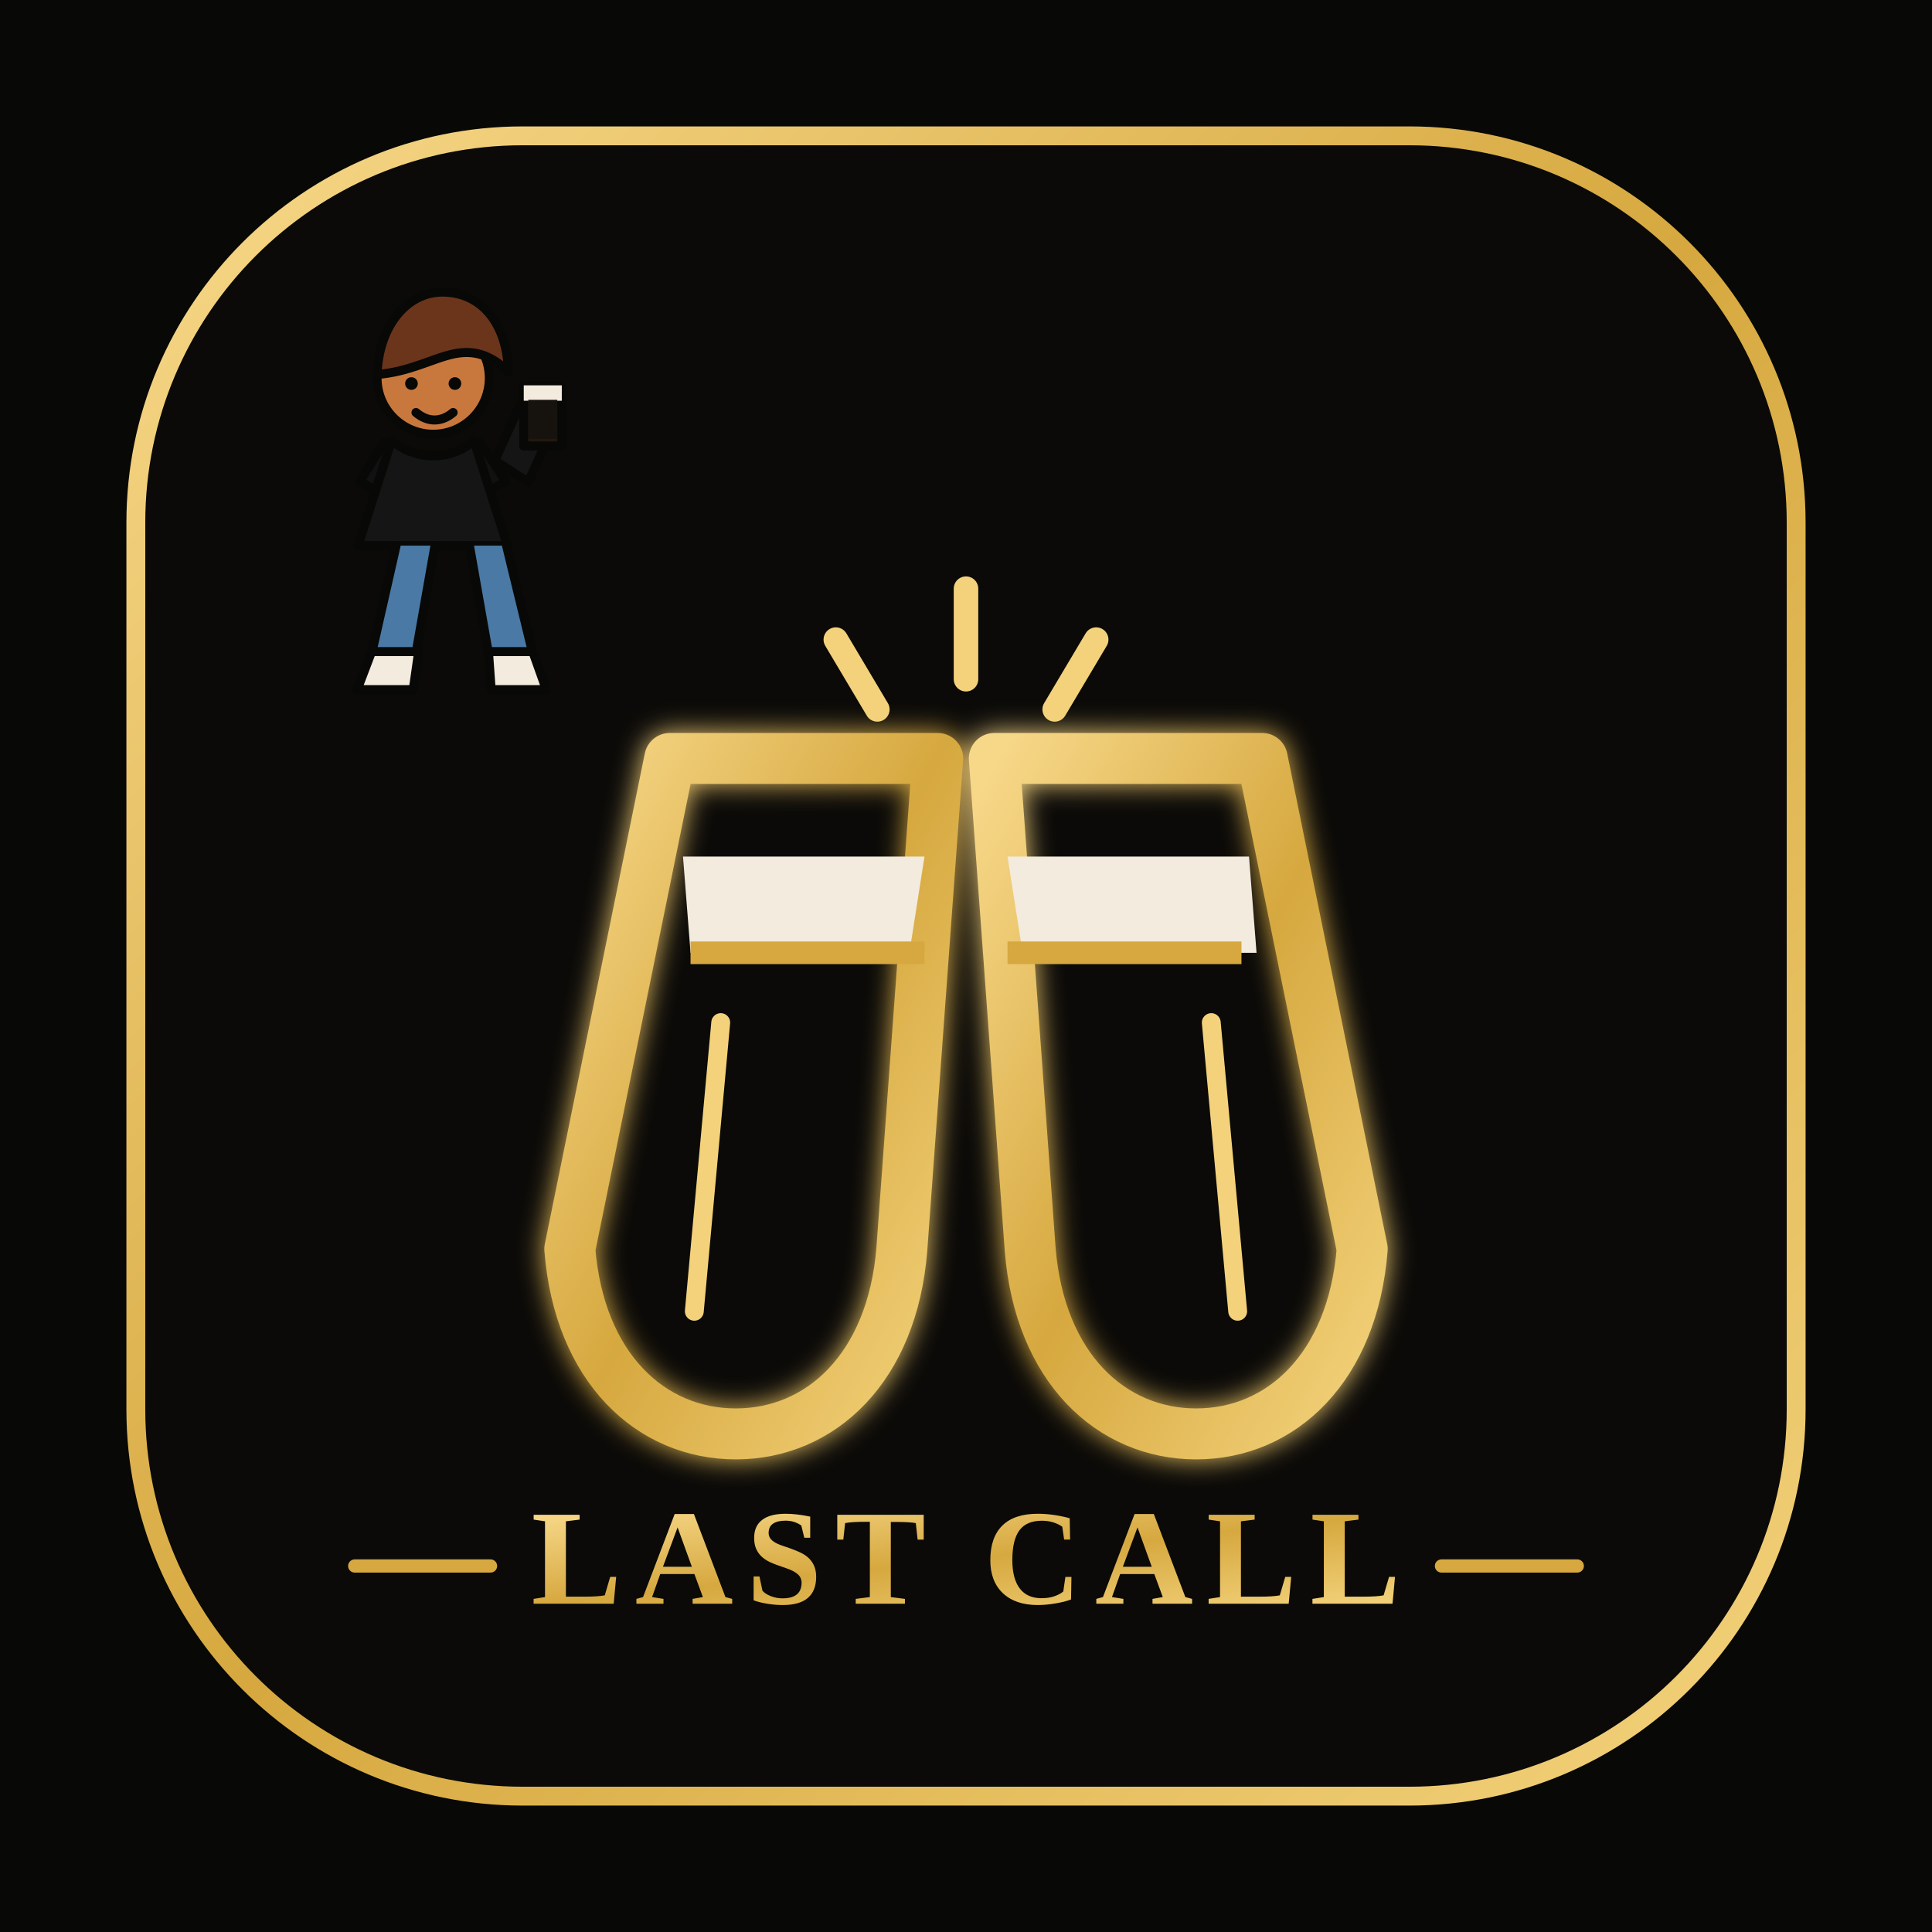
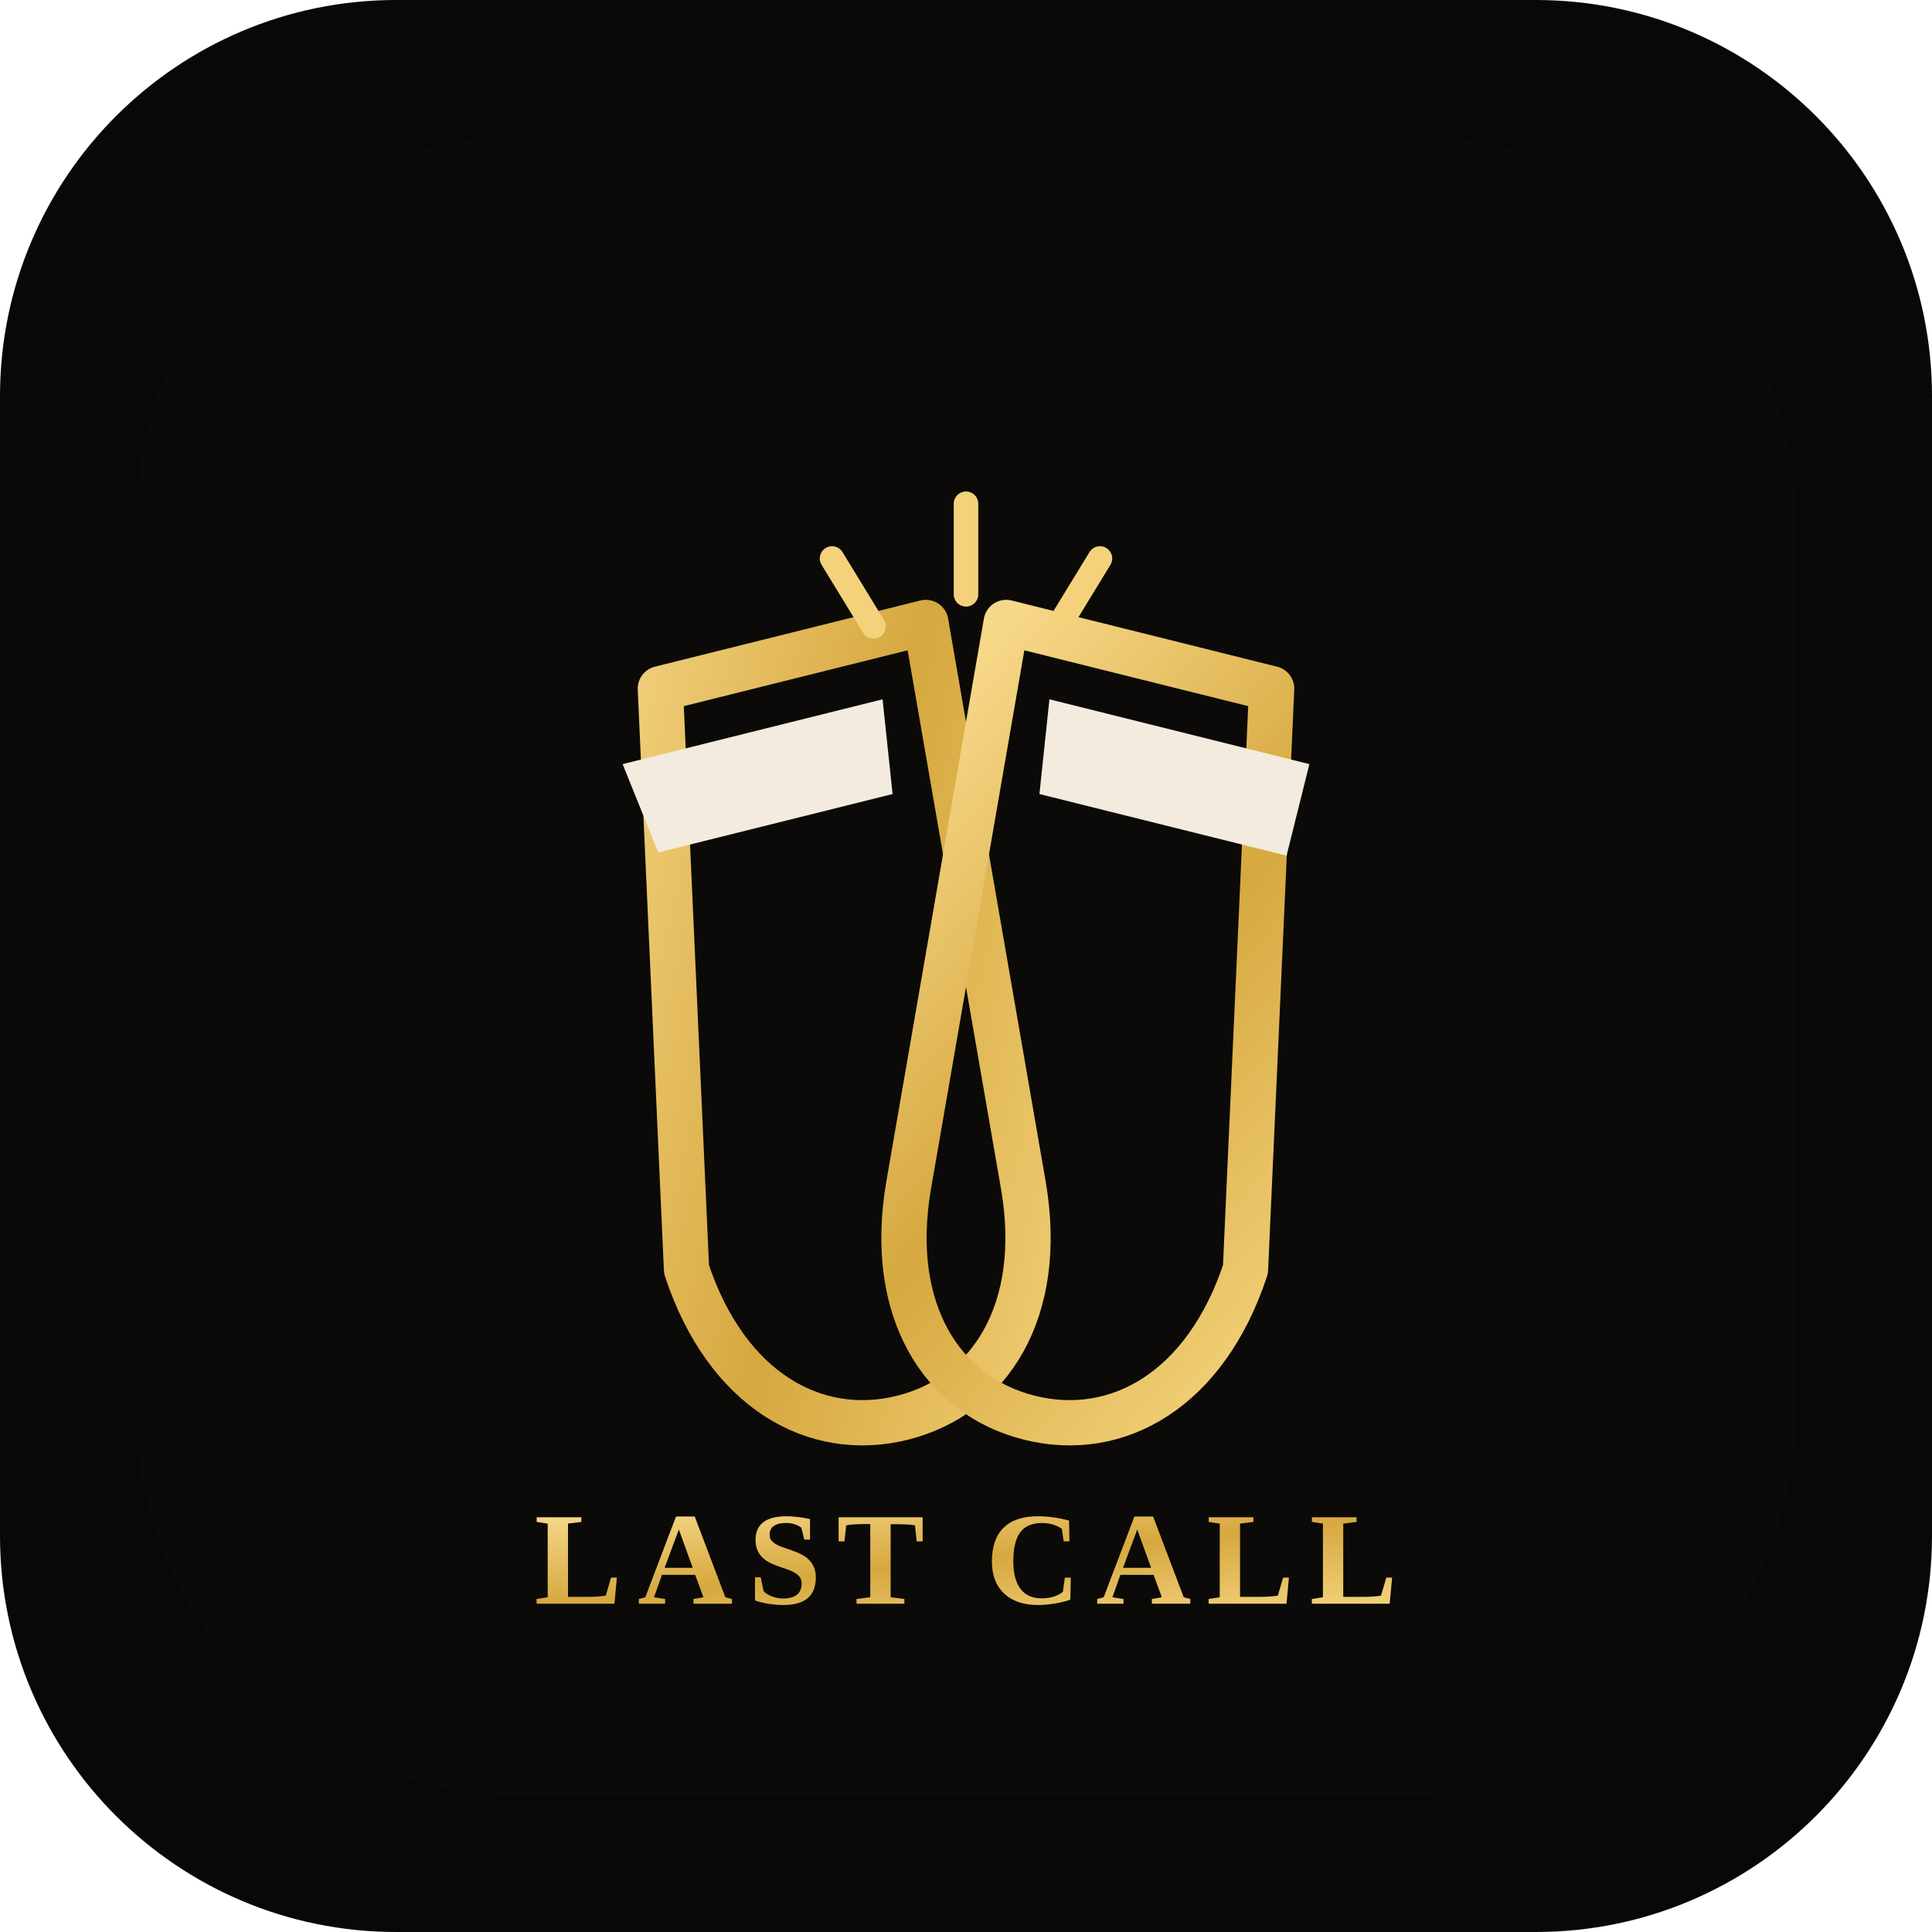
<svg xmlns="http://www.w3.org/2000/svg" width="1024" height="1024" viewBox="0 0 1024 1024">
  <defs>
    <linearGradient id="gold" x1="0" y1="0" x2="1" y2="1">
      <stop offset="0" stop-color="#F7D889" />
      <stop offset="0.5" stop-color="#D6A83F" />
      <stop offset="1" stop-color="#F3D27B" />
    </linearGradient>
-     <filter id="glow">
-       <feGaussianBlur stdDeviation="7" result="b" />
-       <feMerge>
-         <feMergeNode in="b" />
-         <feMergeNode in="SourceGraphic" />
-       </feMerge>
-     </filter>
  </defs>
-   <rect width="1024" height="1024" fill="#080806" />
-   <rect x="72" y="72" width="880" height="880" rx="205" fill="#0B0A08" stroke="url(#gold)" stroke-width="10" />
-   <g transform="translate(160 150) scale(.48)" stroke="#080806" stroke-width="10" stroke-linejoin="round" stroke-linecap="round">
-     <circle cx="145" cy="105" r="62" fill="#C9783D" />
-     <path d="M83 101c2-55 34-91 72-91 45 0 72 37 73 88-20-19-38-24-59-20-25 5-49 20-86 23z" fill="#6B351C" />
-     <circle cx="121" cy="111" r="7" fill="#080806" stroke="none" />
-     <circle cx="169" cy="111" r="7" fill="#080806" stroke="none" />
-     <path d="M126 143c13 11 28 11 41 0" fill="none" />
-     <path d="M91 176l-27 43 35 20 25-37M197 176l28 43-34 20-25-37" fill="#111111" />
-     <path d="M99 174c27 22 65 23 91 0l37 116H62z" fill="#151515" />
-     <path d="M104 290l-27 119 49 0 21-119M185 290l21 119 49 0-29-119" fill="#4A79A5" />
-     <path d="M77 407h52l-6 42H61zM206 407h49l15 42h-61z" fill="#F3EBDD" />
-     <path d="M213 196l30-66 42 12-35 78z" fill="#151515" />
-     <path d="M245 113h42v67h-42z" fill="#24170D" />
-     <path d="M245 113h42v17h-42z" fill="#F3EBDD" stroke="none" />
-     <path d="M250 129h32v43h-32z" fill="#16120E" stroke="none" />
+   <rect width="1024" height="1024" rx="210" fill="#080806" />
+   <rect x="72" y="72" width="880" height="880" rx="205" fill="#0B0A08" />
+   <g fill="none" stroke="url(#gold)" stroke-width="24" stroke-linejoin="round" stroke-linecap="round">
+     <path d="M350 365h145l-22 302c-5 67-44 104-92 104s-87-37-92-104z" transform="rotate(-14 350 365)" />
+     <path d="M674 365H529l22 302c5 67 44 104 92 104s87-37 92-104z" transform="rotate(14 674 365)" />
  </g>
-   <g fill="none" stroke="url(#gold)" stroke-width="27" stroke-linejoin="round" stroke-linecap="round" filter="url(#glow)">
-     <path d="M355 402h142l-19 260c-5 63-43 98-88 98s-83-35-88-98z" />
-     <path d="M669 402H527l19 260c5 63 43 98 88 98s83-35 88-98z" />
-   </g>
-   <path d="M362 454h128l-8 51H366zM662 454H534l8 51h124z" fill="#F3EBDD" />
-   <path d="M366 505h124M658 505H534" stroke="#D6A83F" stroke-width="12" />
-   <path d="M382 542l-14 153M642 542l14 153" stroke="#F3D27B" stroke-width="10" stroke-linecap="round" />
-   <path d="M465 376l-22-37M512 360v-48M559 376l22-37" stroke="#F3D27B" stroke-width="13" stroke-linecap="round" />
-   <g fill="url(#gold)" font-family="Georgia, 'Times New Roman', serif" font-weight="700" text-anchor="middle">
-     <text x="512" y="850" font-size="72" letter-spacing="7">LAST CALL</text>
-   </g>
-   <path d="M188 830h72M764 830h72" stroke="#D6A83F" stroke-width="7" stroke-linecap="round" />
+   <path d="M330 405h142l-7 50H337z" fill="#F3EBDD" transform="rotate(-14 330 405)" />
+   <path d="M694 405H552l7 50h135z" fill="#F3EBDD" transform="rotate(14 694 405)" />
+   <path d="M463 332l-22-36M512 315v-48M561 332l22-36" stroke="#F3D27B" stroke-width="13" stroke-linecap="round" />
+   <text x="512" y="850" text-anchor="middle" fill="url(#gold)" font-family="Georgia, 'Times New Roman', serif" font-size="70" font-weight="700" letter-spacing="8">LAST CALL</text>
</svg>
